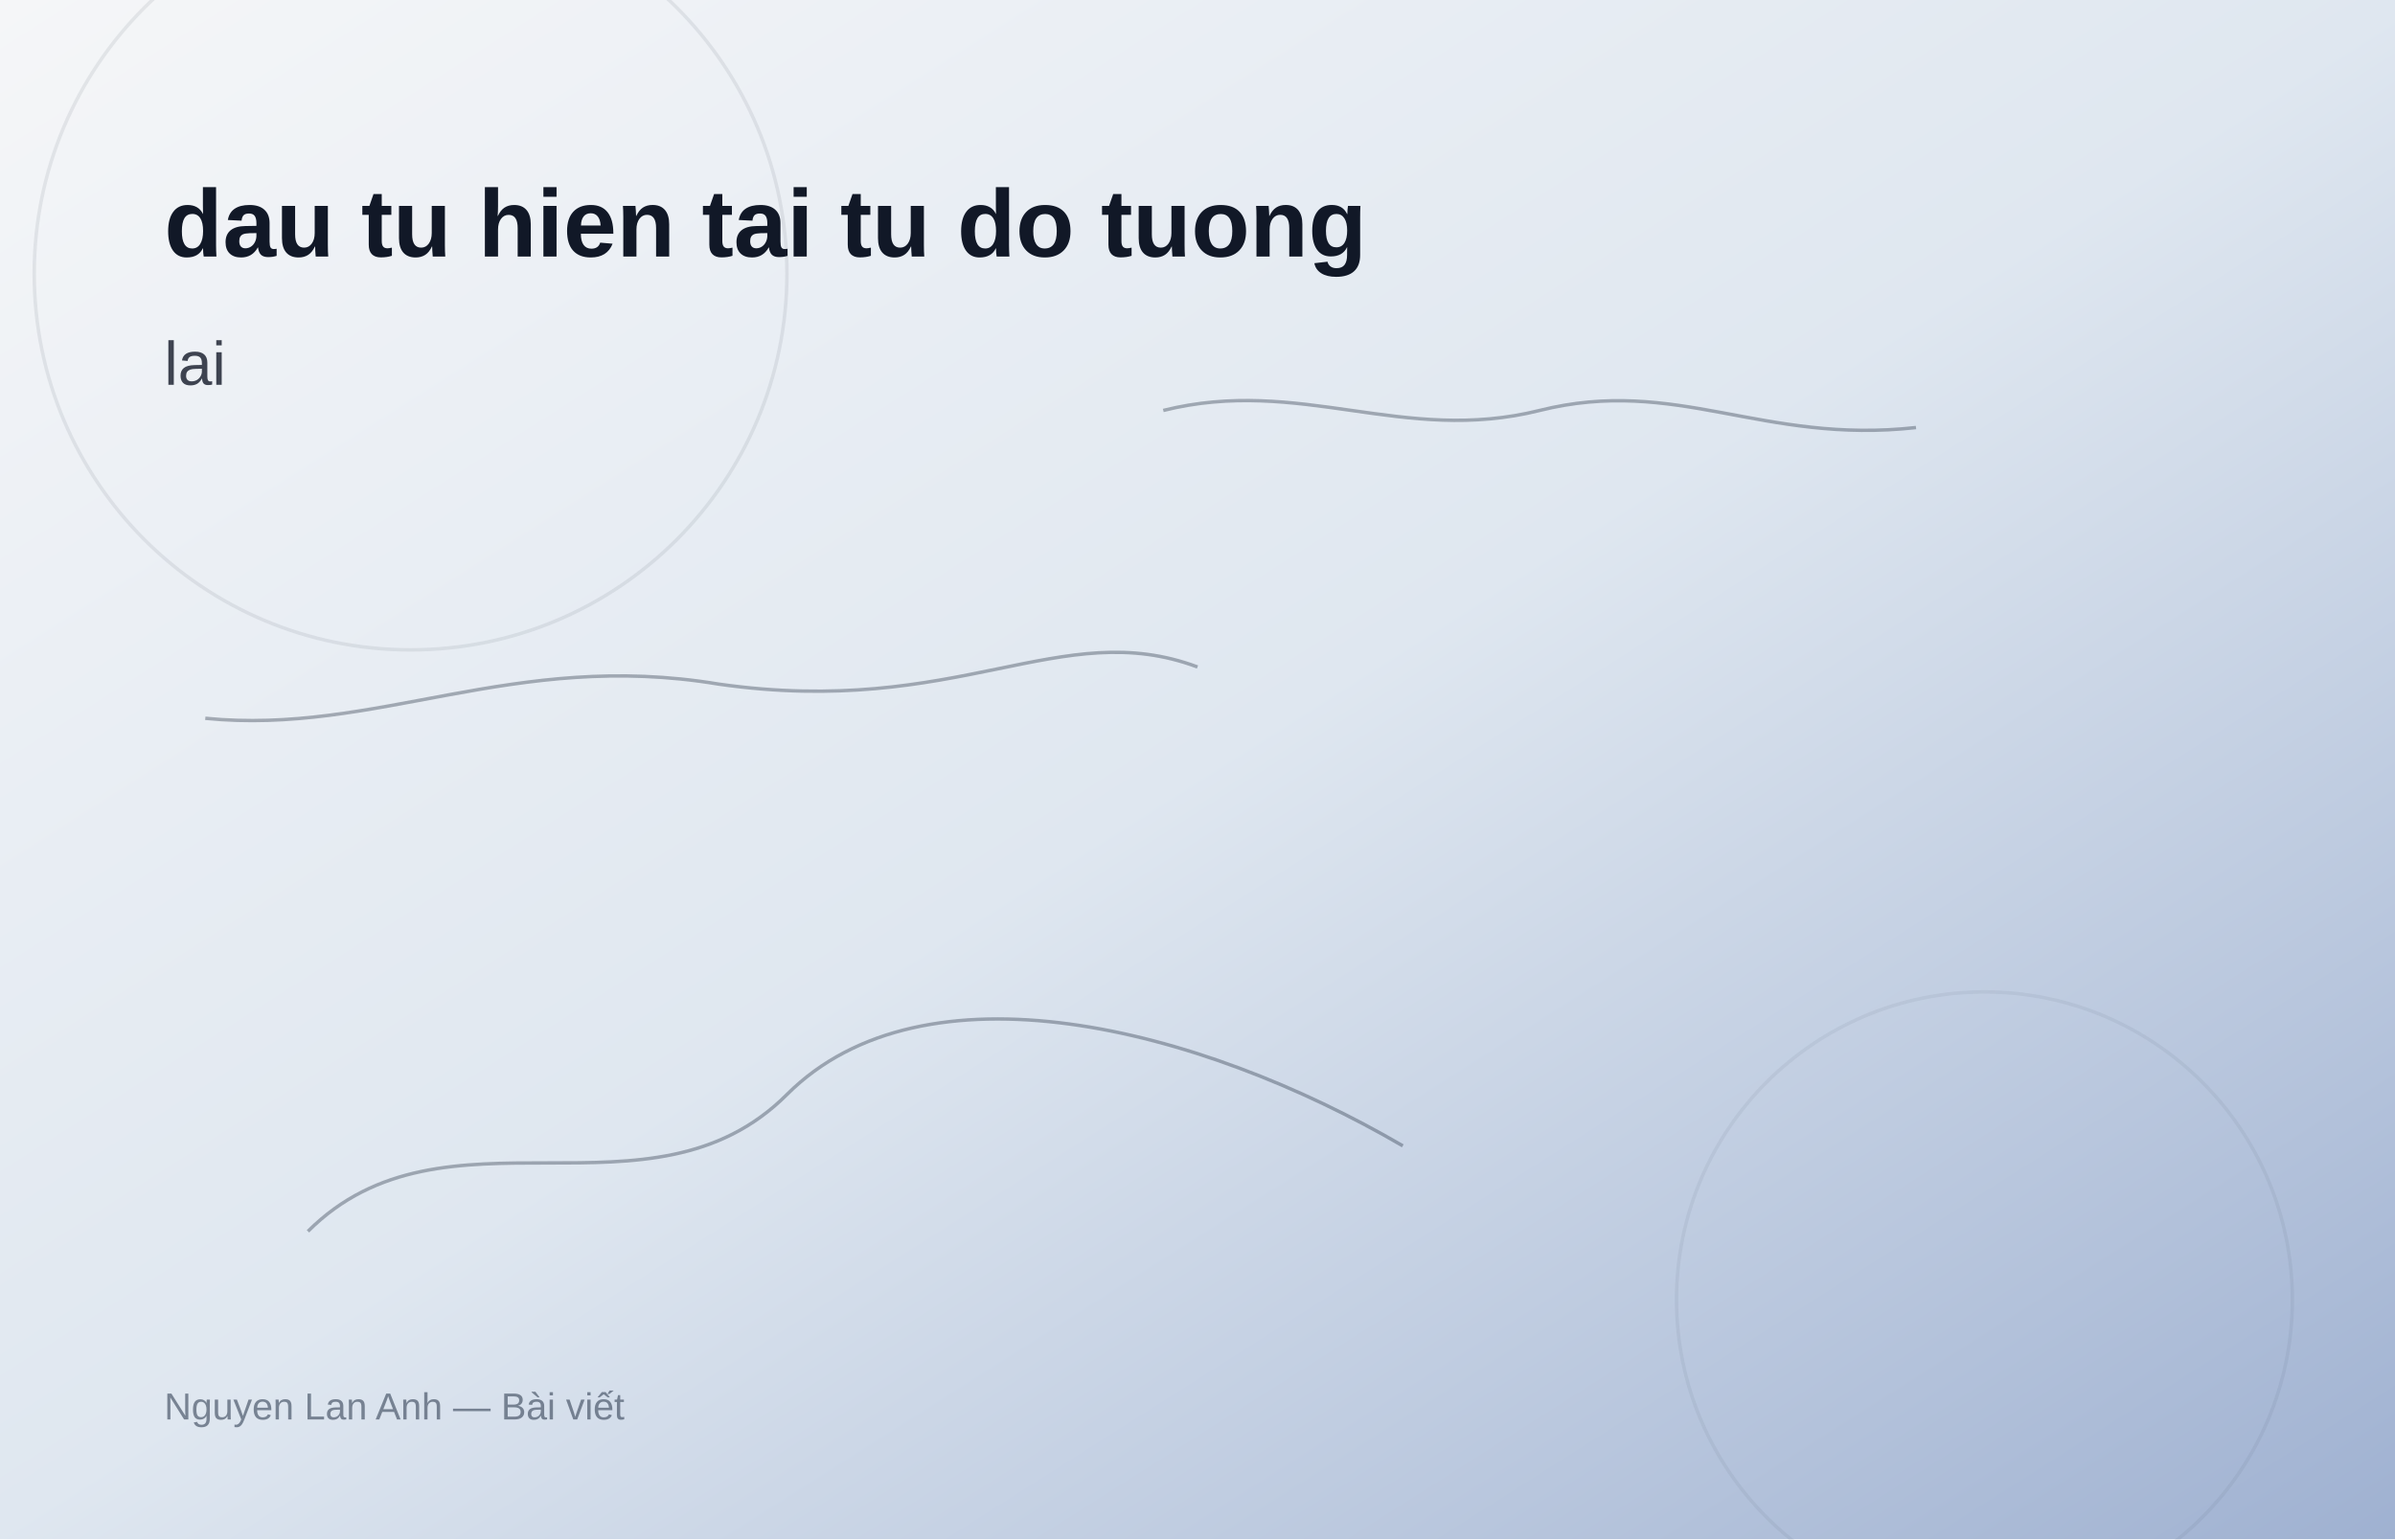
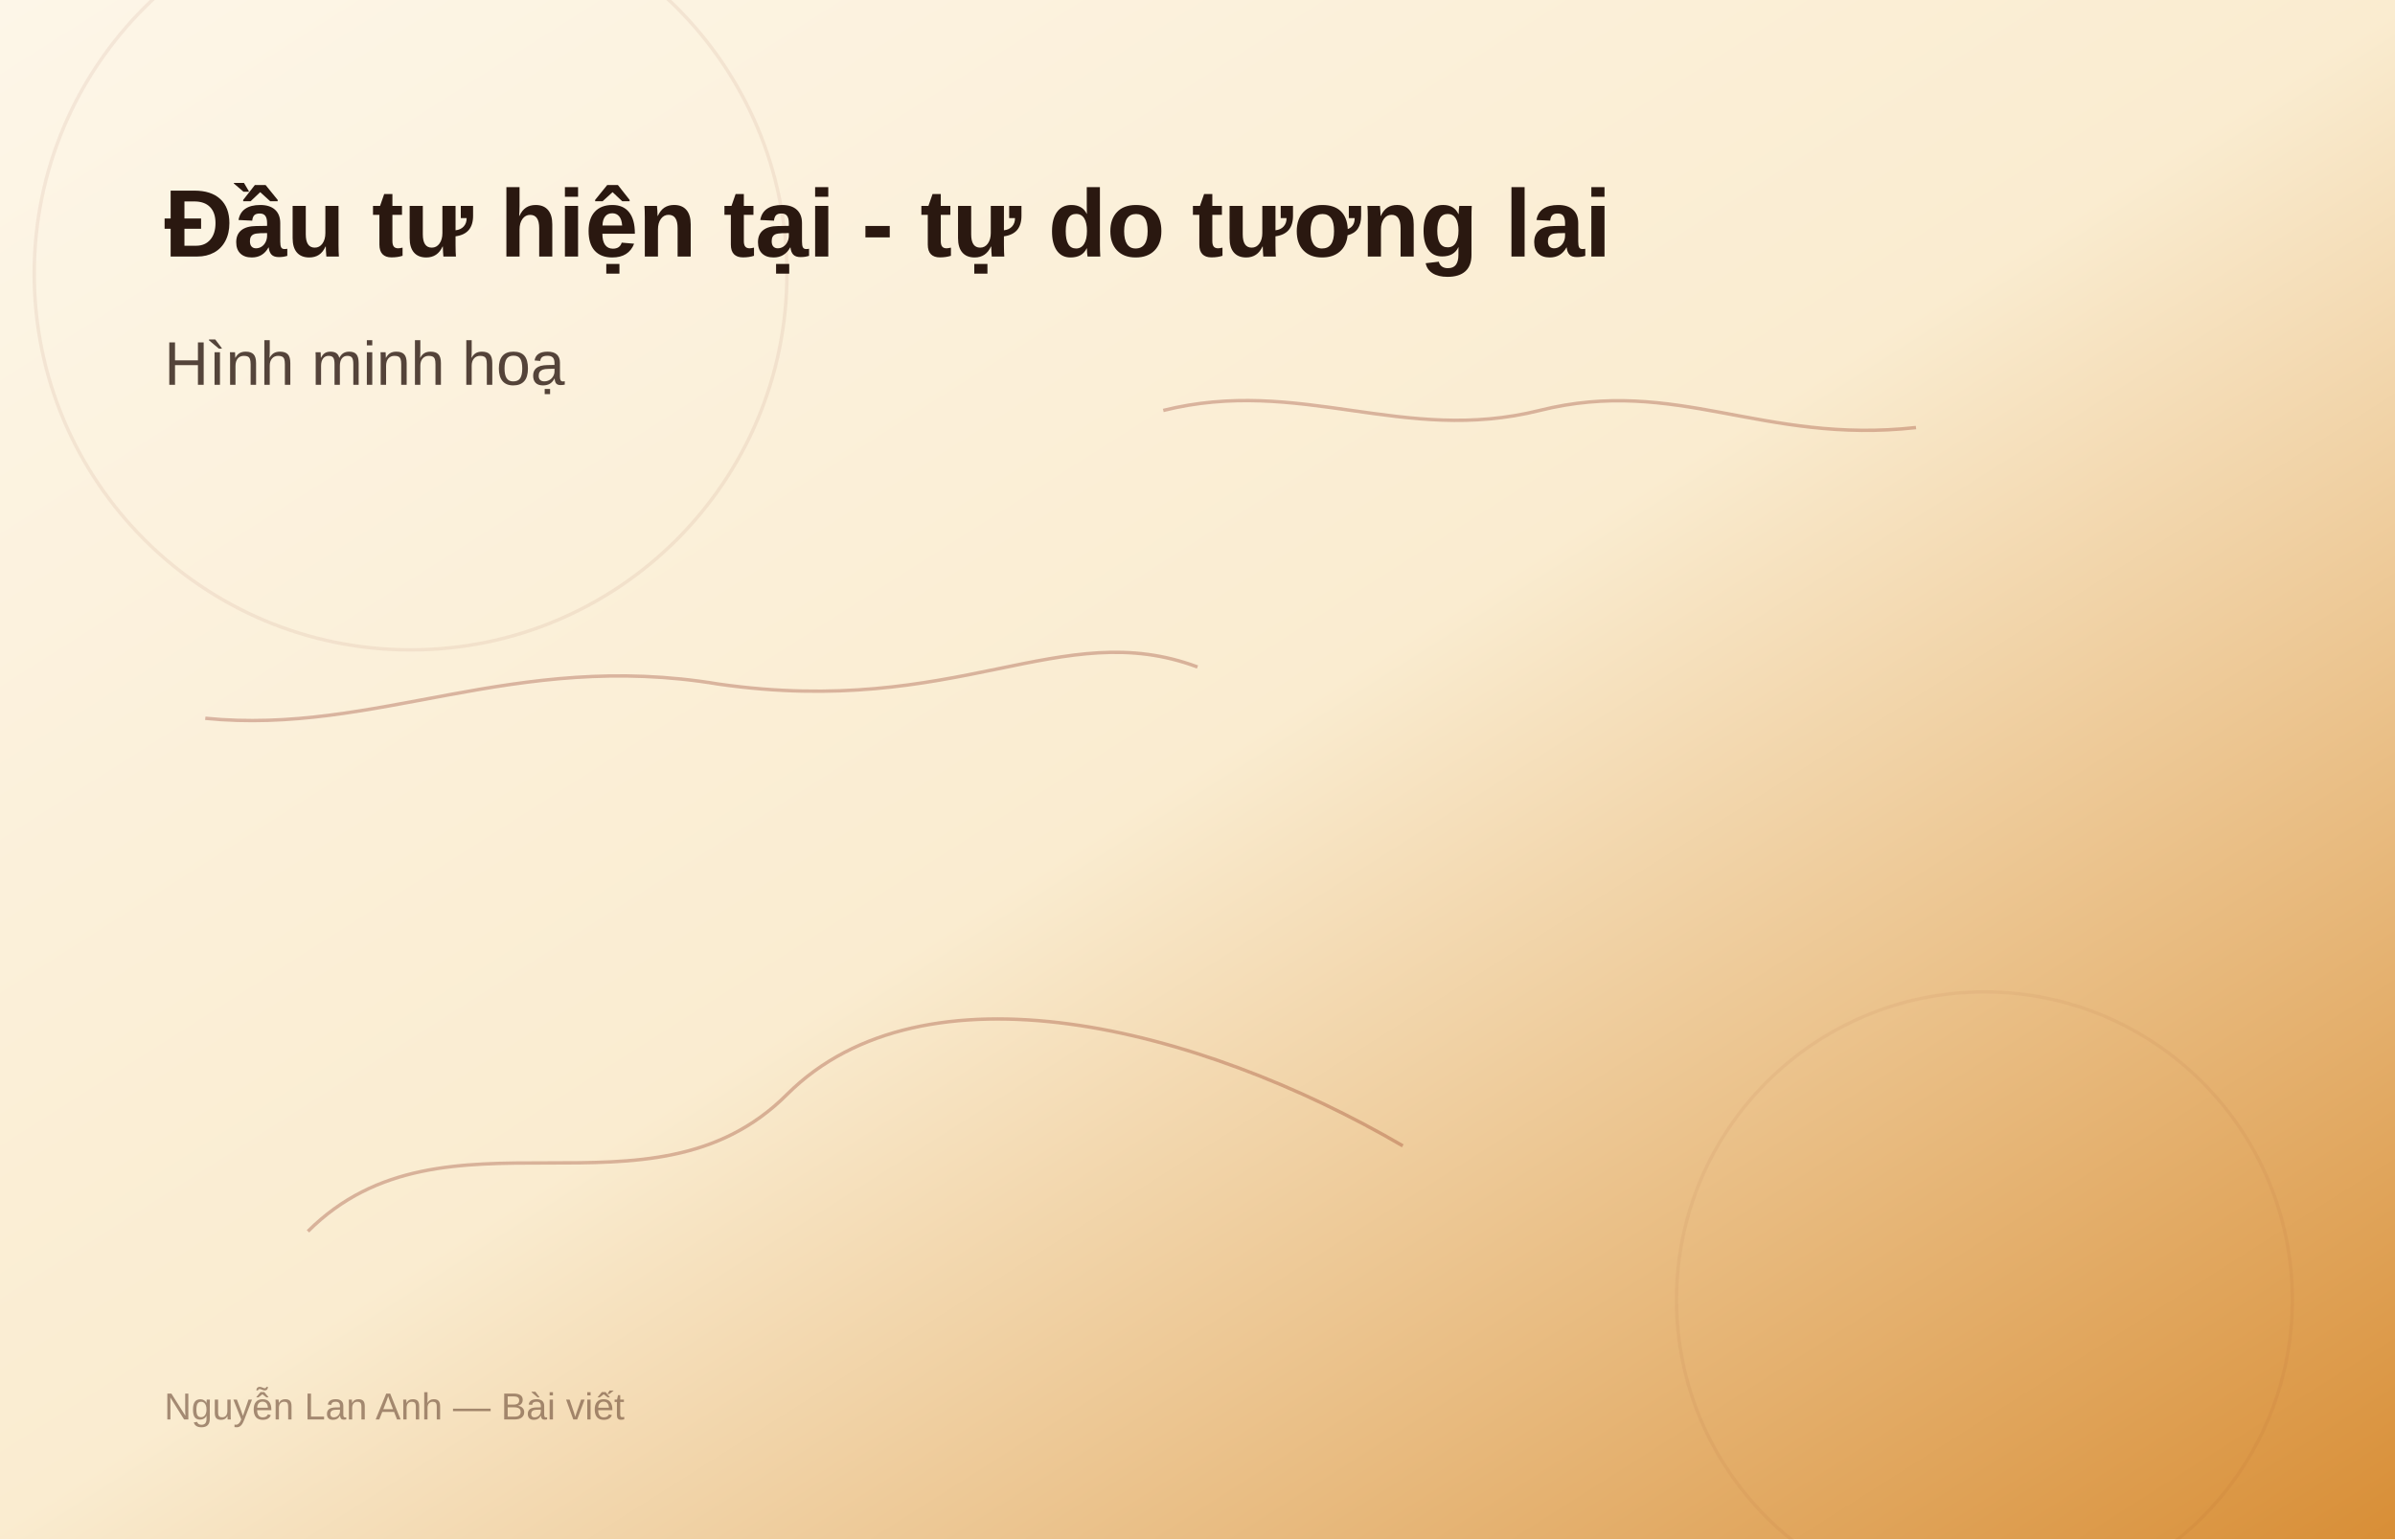
<svg xmlns="http://www.w3.org/2000/svg" width="1400" height="900" viewBox="0 0 1400 900" role="img" aria-labelledby="title-9">
  <defs>
    <linearGradient id="bg-9" x1="0%" y1="0%" x2="100%" y2="100%">
-       <stop offset="0%" stop-color="#f5f6f8" />
-       <stop offset="50%" stop-color="#dfe7f0" />
-       <stop offset="100%" stop-color="#9fb1d1" />
+       <stop offset="0%" stop-color="#fdf6e8" />
+       <stop offset="50%" stop-color="#faecd0" />
+       <stop offset="100%" stop-color="#d88e36" />
    </linearGradient>
  </defs>
  <rect width="1400" height="900" fill="url(#bg-9)" />
-   <g fill="none" stroke="rgba(30, 41, 59, 0.35)" stroke-width="2">
+   <g fill="none" stroke="rgba(139,40,24,0.30)" stroke-width="2">
    <circle cx="240" cy="160" r="220" opacity="0.25" />
    <circle cx="1160" cy="760" r="180" opacity="0.18" />
    <path d="M180 720 C260 640, 380 720, 460 640 S700 600, 820 670" />
    <path d="M680 240 C760 220, 820 260, 900 240 C980 220, 1030 260, 1120 250" />
    <path d="M120 420 C220 430, 300 380, 420 400 C560 420, 620 360, 700 390" />
  </g>
-   <g font-family="Arial, Helvetica, sans-serif" fill="#111827">
-     <text x="96" y="150" font-size="56" font-weight="700">dau tu hien tai tu do tuong</text>
-     <text x="96" y="225" font-size="36" font-weight="500" opacity="0.8">lai</text>
-     <text x="96" y="830" font-size="22" fill="#334155" opacity="0.6">Nguyen Lan Anh — Bài viết</text>
+   <g font-family="Arial, Helvetica, sans-serif" fill="#2a1810">
+     <text x="96" y="150" font-size="56" font-weight="700">Đầu tư hiện tại - tự do tương lai</text>
+     <text x="96" y="225" font-size="36" font-weight="500" opacity="0.8">Hình minh hoạ</text>
+     <text x="96" y="830" font-size="22" fill="#6b4a35" opacity="0.6">Nguyễn Lan Anh — Bài viết</text>
  </g>
</svg>
